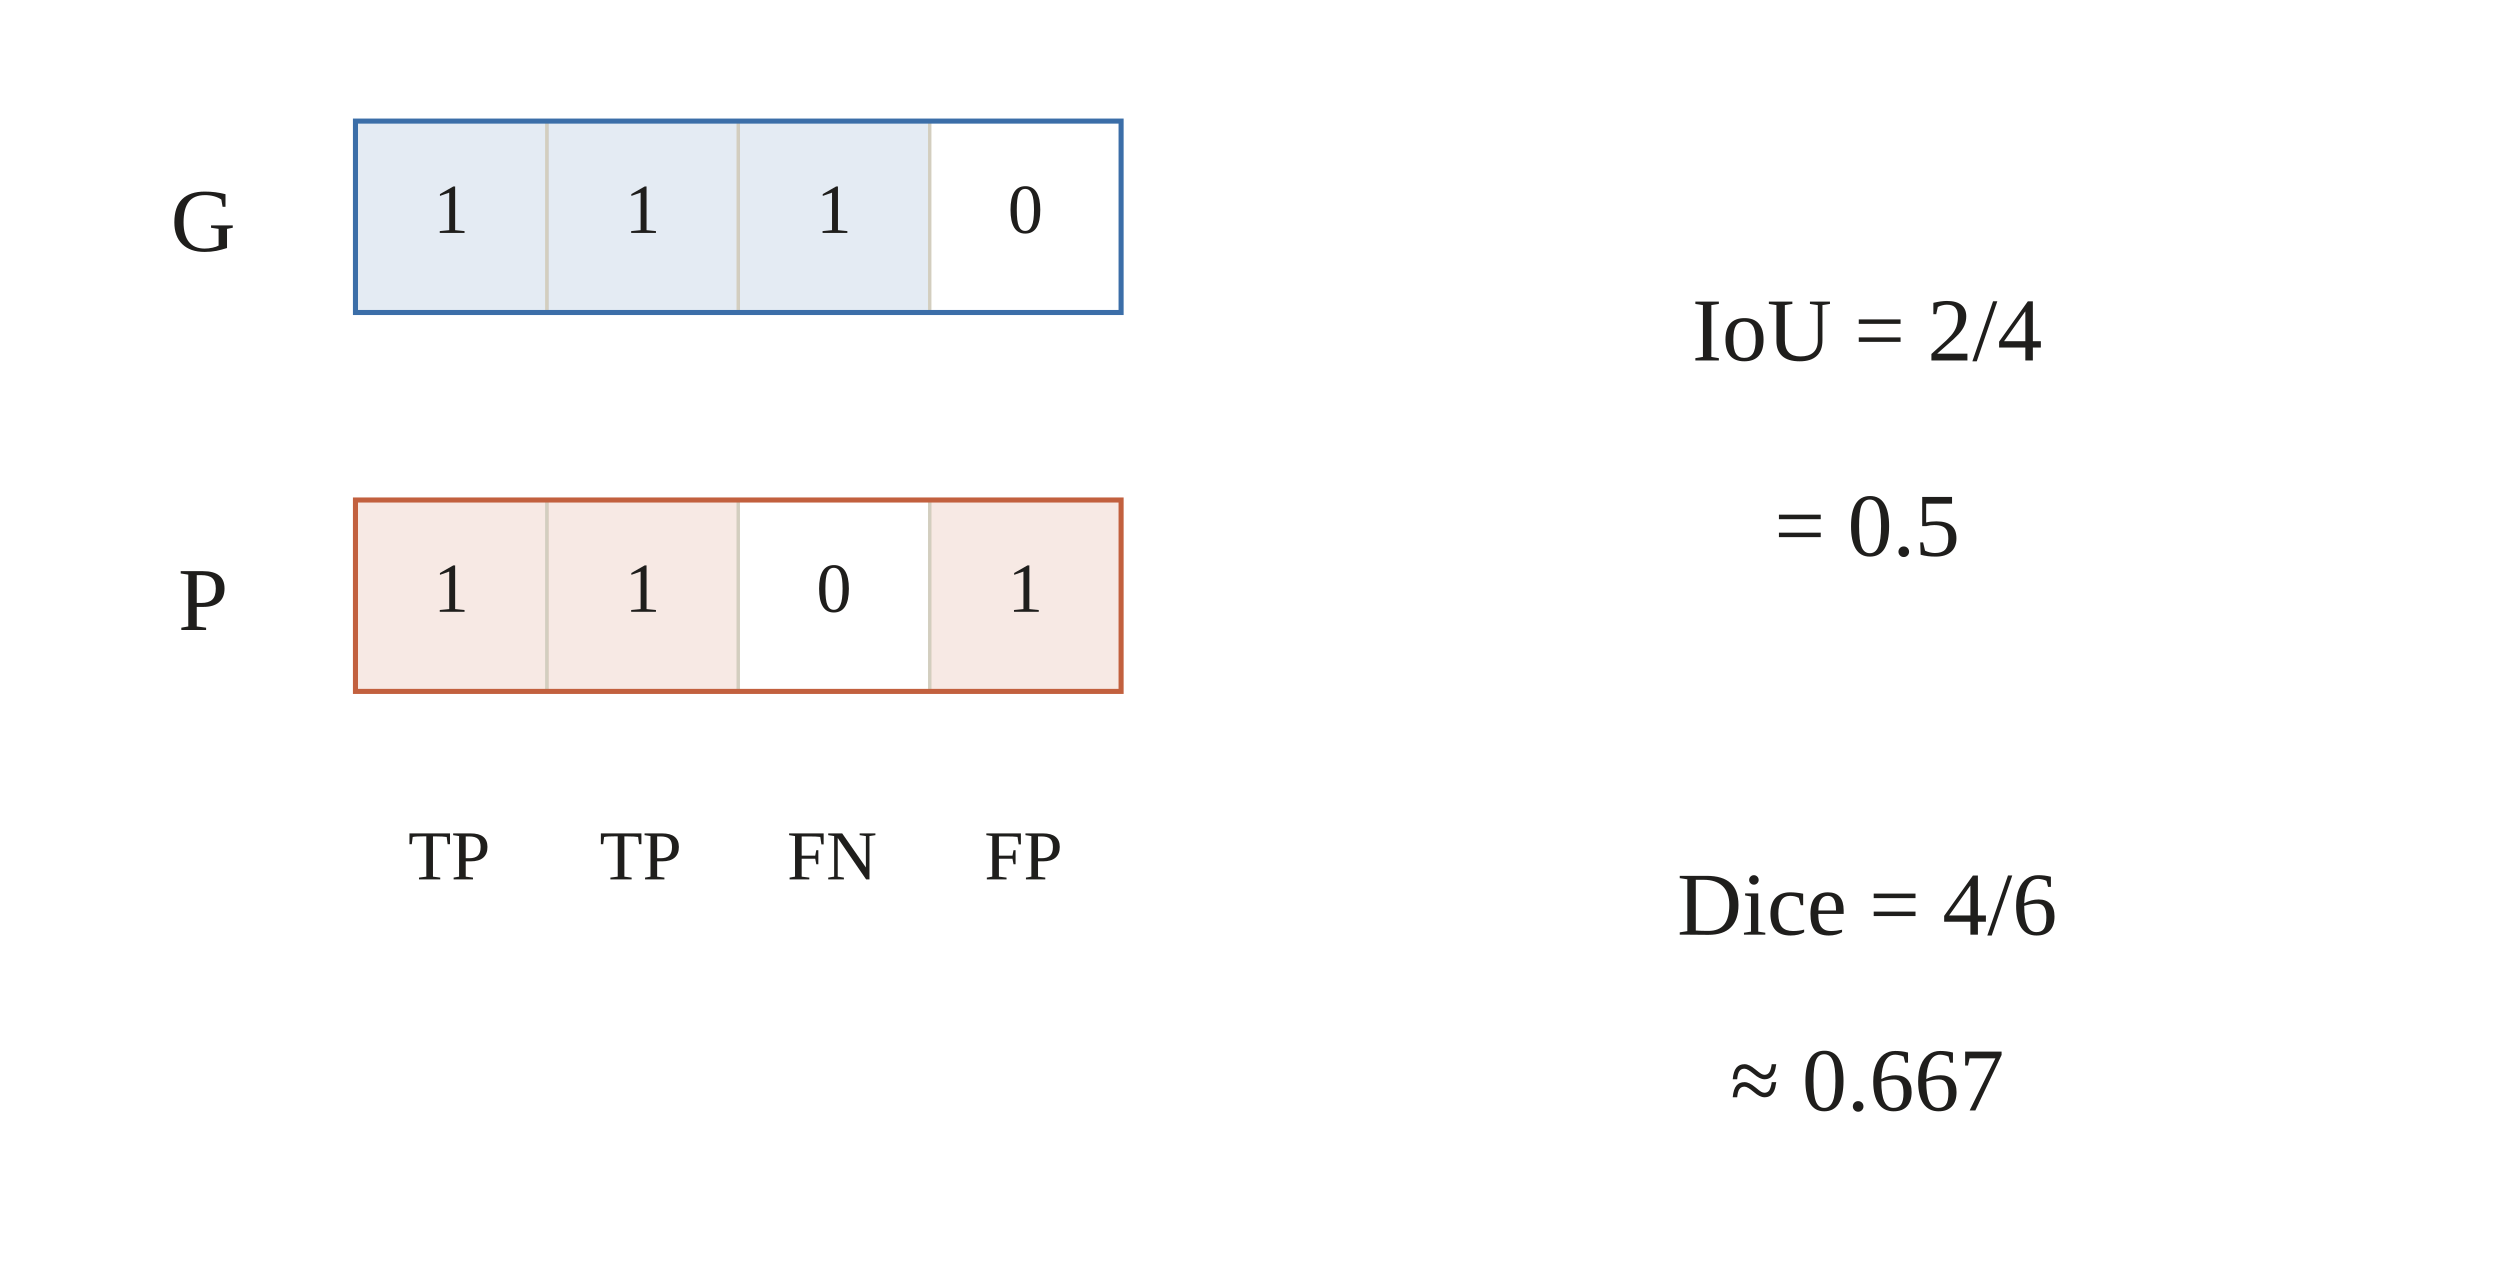
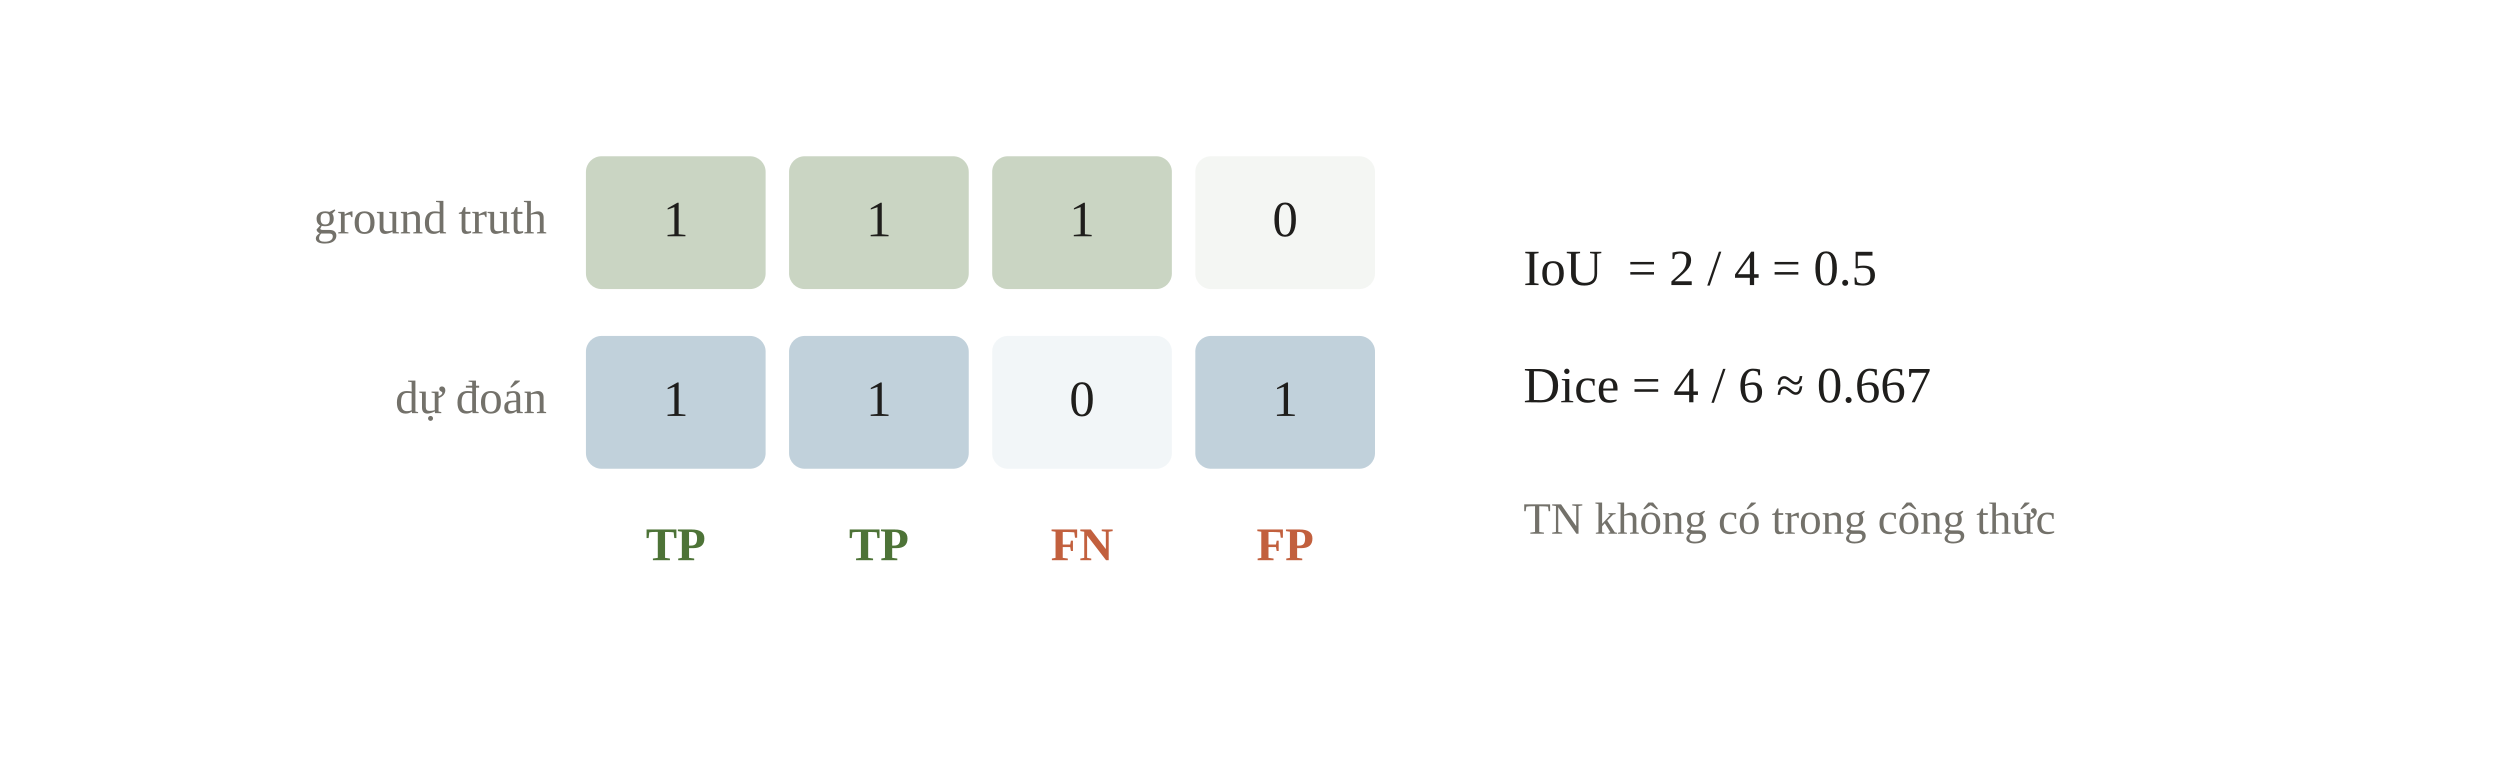
- <svg xmlns="http://www.w3.org/2000/svg" viewBox="0 0 640 325" width="640" role="img" aria-label="So mask từng pixel để đếm TP, FP, FN và tính IoU, Dice." style="font-family:var(--serif, Lora, Georgia, serif);color:var(--text, #1f1e1c)">
-   <text x="52" y="59" fill="currentColor" text-anchor="middle" dominant-baseline="middle" font-size="23" font-weight="400">G</text>
-   <text x="52" y="156" fill="currentColor" text-anchor="middle" dominant-baseline="middle" font-size="23" font-weight="400">P</text>
-   <rect x="91" y="31" width="49" height="49" rx="0" fill="var(--t-n, #3b6ea8)" fill-opacity="0.14" stroke="var(--line-strong, #d3cebf)" stroke-width="0.8" />
-   <text x="115.5" y="55.5" fill="currentColor" text-anchor="middle" dominant-baseline="middle" font-size="18" font-weight="400">1</text>
-   <rect x="140" y="31" width="49" height="49" rx="0" fill="var(--t-n, #3b6ea8)" fill-opacity="0.14" stroke="var(--line-strong, #d3cebf)" stroke-width="0.8" />
-   <text x="164.5" y="55.5" fill="currentColor" text-anchor="middle" dominant-baseline="middle" font-size="18" font-weight="400">1</text>
-   <rect x="189" y="31" width="49" height="49" rx="0" fill="var(--t-n, #3b6ea8)" fill-opacity="0.14" stroke="var(--line-strong, #d3cebf)" stroke-width="0.8" />
-   <text x="213.5" y="55.5" fill="currentColor" text-anchor="middle" dominant-baseline="middle" font-size="18" font-weight="400">1</text>
-   <rect x="238" y="31" width="49" height="49" rx="0" fill="none" fill-opacity="1" stroke="var(--line-strong, #d3cebf)" stroke-width="0.8" />
-   <text x="262.5" y="55.5" fill="currentColor" text-anchor="middle" dominant-baseline="middle" font-size="18" font-weight="400">0</text>
-   <rect x="91" y="31" width="196" height="49" rx="0" fill="none" fill-opacity="1" stroke="var(--t-n, #3b6ea8)" stroke-width="1.3" />
-   <rect x="91" y="128" width="49" height="49" rx="0" fill="var(--accent, #c2603e)" fill-opacity="0.14" stroke="var(--line-strong, #d3cebf)" stroke-width="0.8" />
-   <text x="115.5" y="152.5" fill="currentColor" text-anchor="middle" dominant-baseline="middle" font-size="18" font-weight="400">1</text>
-   <rect x="140" y="128" width="49" height="49" rx="0" fill="var(--accent, #c2603e)" fill-opacity="0.14" stroke="var(--line-strong, #d3cebf)" stroke-width="0.8" />
-   <text x="164.5" y="152.5" fill="currentColor" text-anchor="middle" dominant-baseline="middle" font-size="18" font-weight="400">1</text>
-   <rect x="189" y="128" width="49" height="49" rx="0" fill="none" fill-opacity="1" stroke="var(--line-strong, #d3cebf)" stroke-width="0.8" />
-   <text x="213.5" y="152.5" fill="currentColor" text-anchor="middle" dominant-baseline="middle" font-size="18" font-weight="400">0</text>
-   <rect x="238" y="128" width="49" height="49" rx="0" fill="var(--accent, #c2603e)" fill-opacity="0.14" stroke="var(--line-strong, #d3cebf)" stroke-width="0.8" />
-   <text x="262.5" y="152.5" fill="currentColor" text-anchor="middle" dominant-baseline="middle" font-size="18" font-weight="400">1</text>
-   <rect x="91" y="128" width="196" height="49" rx="0" fill="none" fill-opacity="1" stroke="var(--accent, #c2603e)" stroke-width="1.3" />
-   <text x="115" y="221" fill="currentColor" text-anchor="middle" dominant-baseline="middle" font-size="18" font-weight="400">TP</text>
-   <text x="164" y="221" fill="currentColor" text-anchor="middle" dominant-baseline="middle" font-size="18" font-weight="400">TP</text>
-   <text x="213" y="221" fill="currentColor" text-anchor="middle" dominant-baseline="middle" font-size="18" font-weight="400">FN</text>
-   <text x="262" y="221" fill="currentColor" text-anchor="middle" dominant-baseline="middle" font-size="18" font-weight="400">FP</text>
-   <text x="478" y="87" fill="currentColor" text-anchor="middle" dominant-baseline="middle" font-size="23" font-weight="400">IoU = 2/4</text>
-   <text x="478" y="137" fill="currentColor" text-anchor="middle" dominant-baseline="middle" font-size="23" font-weight="400">= 0.5</text>
-   <text x="478" y="234" fill="currentColor" text-anchor="middle" dominant-baseline="middle" font-size="23" font-weight="400">Dice = 4/6</text>
-   <text x="478" y="279" fill="currentColor" text-anchor="middle" dominant-baseline="middle" font-size="23" font-weight="400">≈ 0.667</text>
+ <svg xmlns="http://www.w3.org/2000/svg" viewBox="0 0 640 200" width="640" role="img" aria-label="TP = 2, FN = 1, FP = 1: IoU = 0.5, Dice ≈ 0.667." style="font-family:var(--serif, Lora, Georgia, serif);color:var(--text, #1f1e1c)">
+   <rect x="150" y="40" width="46" height="34" rx="4" fill="var(--t-s, #4d7337)" fill-opacity="0.3" stroke="none" stroke-width="0" />
+   <text xml:space="preserve" style="font-variant-ligatures:none" x="173" y="57.5" fill="currentColor" text-anchor="middle" dominant-baseline="middle" font-family="var(--mono, &quot;JetBrains Mono&quot;, Consolas, monospace)" font-size="13" font-weight="400">1</text>
+   <rect x="202" y="40" width="46" height="34" rx="4" fill="var(--t-s, #4d7337)" fill-opacity="0.3" stroke="none" stroke-width="0" />
+   <text xml:space="preserve" style="font-variant-ligatures:none" x="225" y="57.5" fill="currentColor" text-anchor="middle" dominant-baseline="middle" font-family="var(--mono, &quot;JetBrains Mono&quot;, Consolas, monospace)" font-size="13" font-weight="400">1</text>
+   <rect x="254" y="40" width="46" height="34" rx="4" fill="var(--t-s, #4d7337)" fill-opacity="0.3" stroke="none" stroke-width="0" />
+   <text xml:space="preserve" style="font-variant-ligatures:none" x="277" y="57.5" fill="currentColor" text-anchor="middle" dominant-baseline="middle" font-family="var(--mono, &quot;JetBrains Mono&quot;, Consolas, monospace)" font-size="13" font-weight="400">1</text>
+   <rect x="306" y="40" width="46" height="34" rx="4" fill="var(--t-s, #4d7337)" fill-opacity="0.06" stroke="none" stroke-width="0" />
+   <text xml:space="preserve" style="font-variant-ligatures:none" x="329" y="57.5" fill="currentColor" text-anchor="middle" dominant-baseline="middle" font-family="var(--mono, &quot;JetBrains Mono&quot;, Consolas, monospace)" font-size="13" font-weight="400">0</text>
+   <rect x="150" y="86" width="46" height="34" rx="4" fill="var(--t-n, #2f6587)" fill-opacity="0.3" stroke="none" stroke-width="0" />
+   <text xml:space="preserve" style="font-variant-ligatures:none" x="173" y="103.5" fill="currentColor" text-anchor="middle" dominant-baseline="middle" font-family="var(--mono, &quot;JetBrains Mono&quot;, Consolas, monospace)" font-size="13" font-weight="400">1</text>
+   <rect x="202" y="86" width="46" height="34" rx="4" fill="var(--t-n, #2f6587)" fill-opacity="0.3" stroke="none" stroke-width="0" />
+   <text xml:space="preserve" style="font-variant-ligatures:none" x="225" y="103.5" fill="currentColor" text-anchor="middle" dominant-baseline="middle" font-family="var(--mono, &quot;JetBrains Mono&quot;, Consolas, monospace)" font-size="13" font-weight="400">1</text>
+   <rect x="254" y="86" width="46" height="34" rx="4" fill="var(--t-n, #2f6587)" fill-opacity="0.06" stroke="none" stroke-width="0" />
+   <text xml:space="preserve" style="font-variant-ligatures:none" x="277" y="103.5" fill="currentColor" text-anchor="middle" dominant-baseline="middle" font-family="var(--mono, &quot;JetBrains Mono&quot;, Consolas, monospace)" font-size="13" font-weight="400">0</text>
+   <rect x="306" y="86" width="46" height="34" rx="4" fill="var(--t-n, #2f6587)" fill-opacity="0.3" stroke="none" stroke-width="0" />
+   <text xml:space="preserve" style="font-variant-ligatures:none" x="329" y="103.5" fill="currentColor" text-anchor="middle" dominant-baseline="middle" font-family="var(--mono, &quot;JetBrains Mono&quot;, Consolas, monospace)" font-size="13" font-weight="400">1</text>
+   <text x="140" y="57" fill="var(--muted, #73716a)" text-anchor="end" dominant-baseline="middle" font-family="var(--sans, Inter, &quot;Segoe UI&quot;, sans-serif)" font-size="12" font-weight="400">ground truth</text>
+   <text x="140" y="103" fill="var(--muted, #73716a)" text-anchor="end" dominant-baseline="middle" font-family="var(--sans, Inter, &quot;Segoe UI&quot;, sans-serif)" font-size="12" font-weight="400">dự đoán</text>
+   <text x="173" y="140" fill="var(--t-s, #4d7337)" text-anchor="middle" dominant-baseline="middle" font-family="var(--sans, Inter, &quot;Segoe UI&quot;, sans-serif)" font-size="12" font-weight="600">TP</text>
+   <text x="225" y="140" fill="var(--t-s, #4d7337)" text-anchor="middle" dominant-baseline="middle" font-family="var(--sans, Inter, &quot;Segoe UI&quot;, sans-serif)" font-size="12" font-weight="600">TP</text>
+   <text x="277" y="140" fill="var(--accent, #c2603e)" text-anchor="middle" dominant-baseline="middle" font-family="var(--sans, Inter, &quot;Segoe UI&quot;, sans-serif)" font-size="12" font-weight="600">FN</text>
+   <text x="329" y="140" fill="var(--accent, #c2603e)" text-anchor="middle" dominant-baseline="middle" font-family="var(--sans, Inter, &quot;Segoe UI&quot;, sans-serif)" font-size="12" font-weight="600">FP</text>
+   <text xml:space="preserve" style="font-variant-ligatures:none" x="390" y="70" fill="currentColor" text-anchor="start" dominant-baseline="middle" font-family="var(--mono, &quot;JetBrains Mono&quot;, Consolas, monospace)" font-size="13" font-weight="400">IoU  = 2 / 4 = 0.5</text>
+   <text xml:space="preserve" style="font-variant-ligatures:none" x="390" y="100" fill="currentColor" text-anchor="start" dominant-baseline="middle" font-family="var(--mono, &quot;JetBrains Mono&quot;, Consolas, monospace)" font-size="13" font-weight="400">Dice = 4 / 6 ≈ 0.667</text>
+   <text x="390" y="134" fill="var(--muted, #73716a)" text-anchor="start" dominant-baseline="middle" font-family="var(--sans, Inter, &quot;Segoe UI&quot;, sans-serif)" font-size="11.5" font-weight="400">TN không có trong công thức</text>
</svg>
